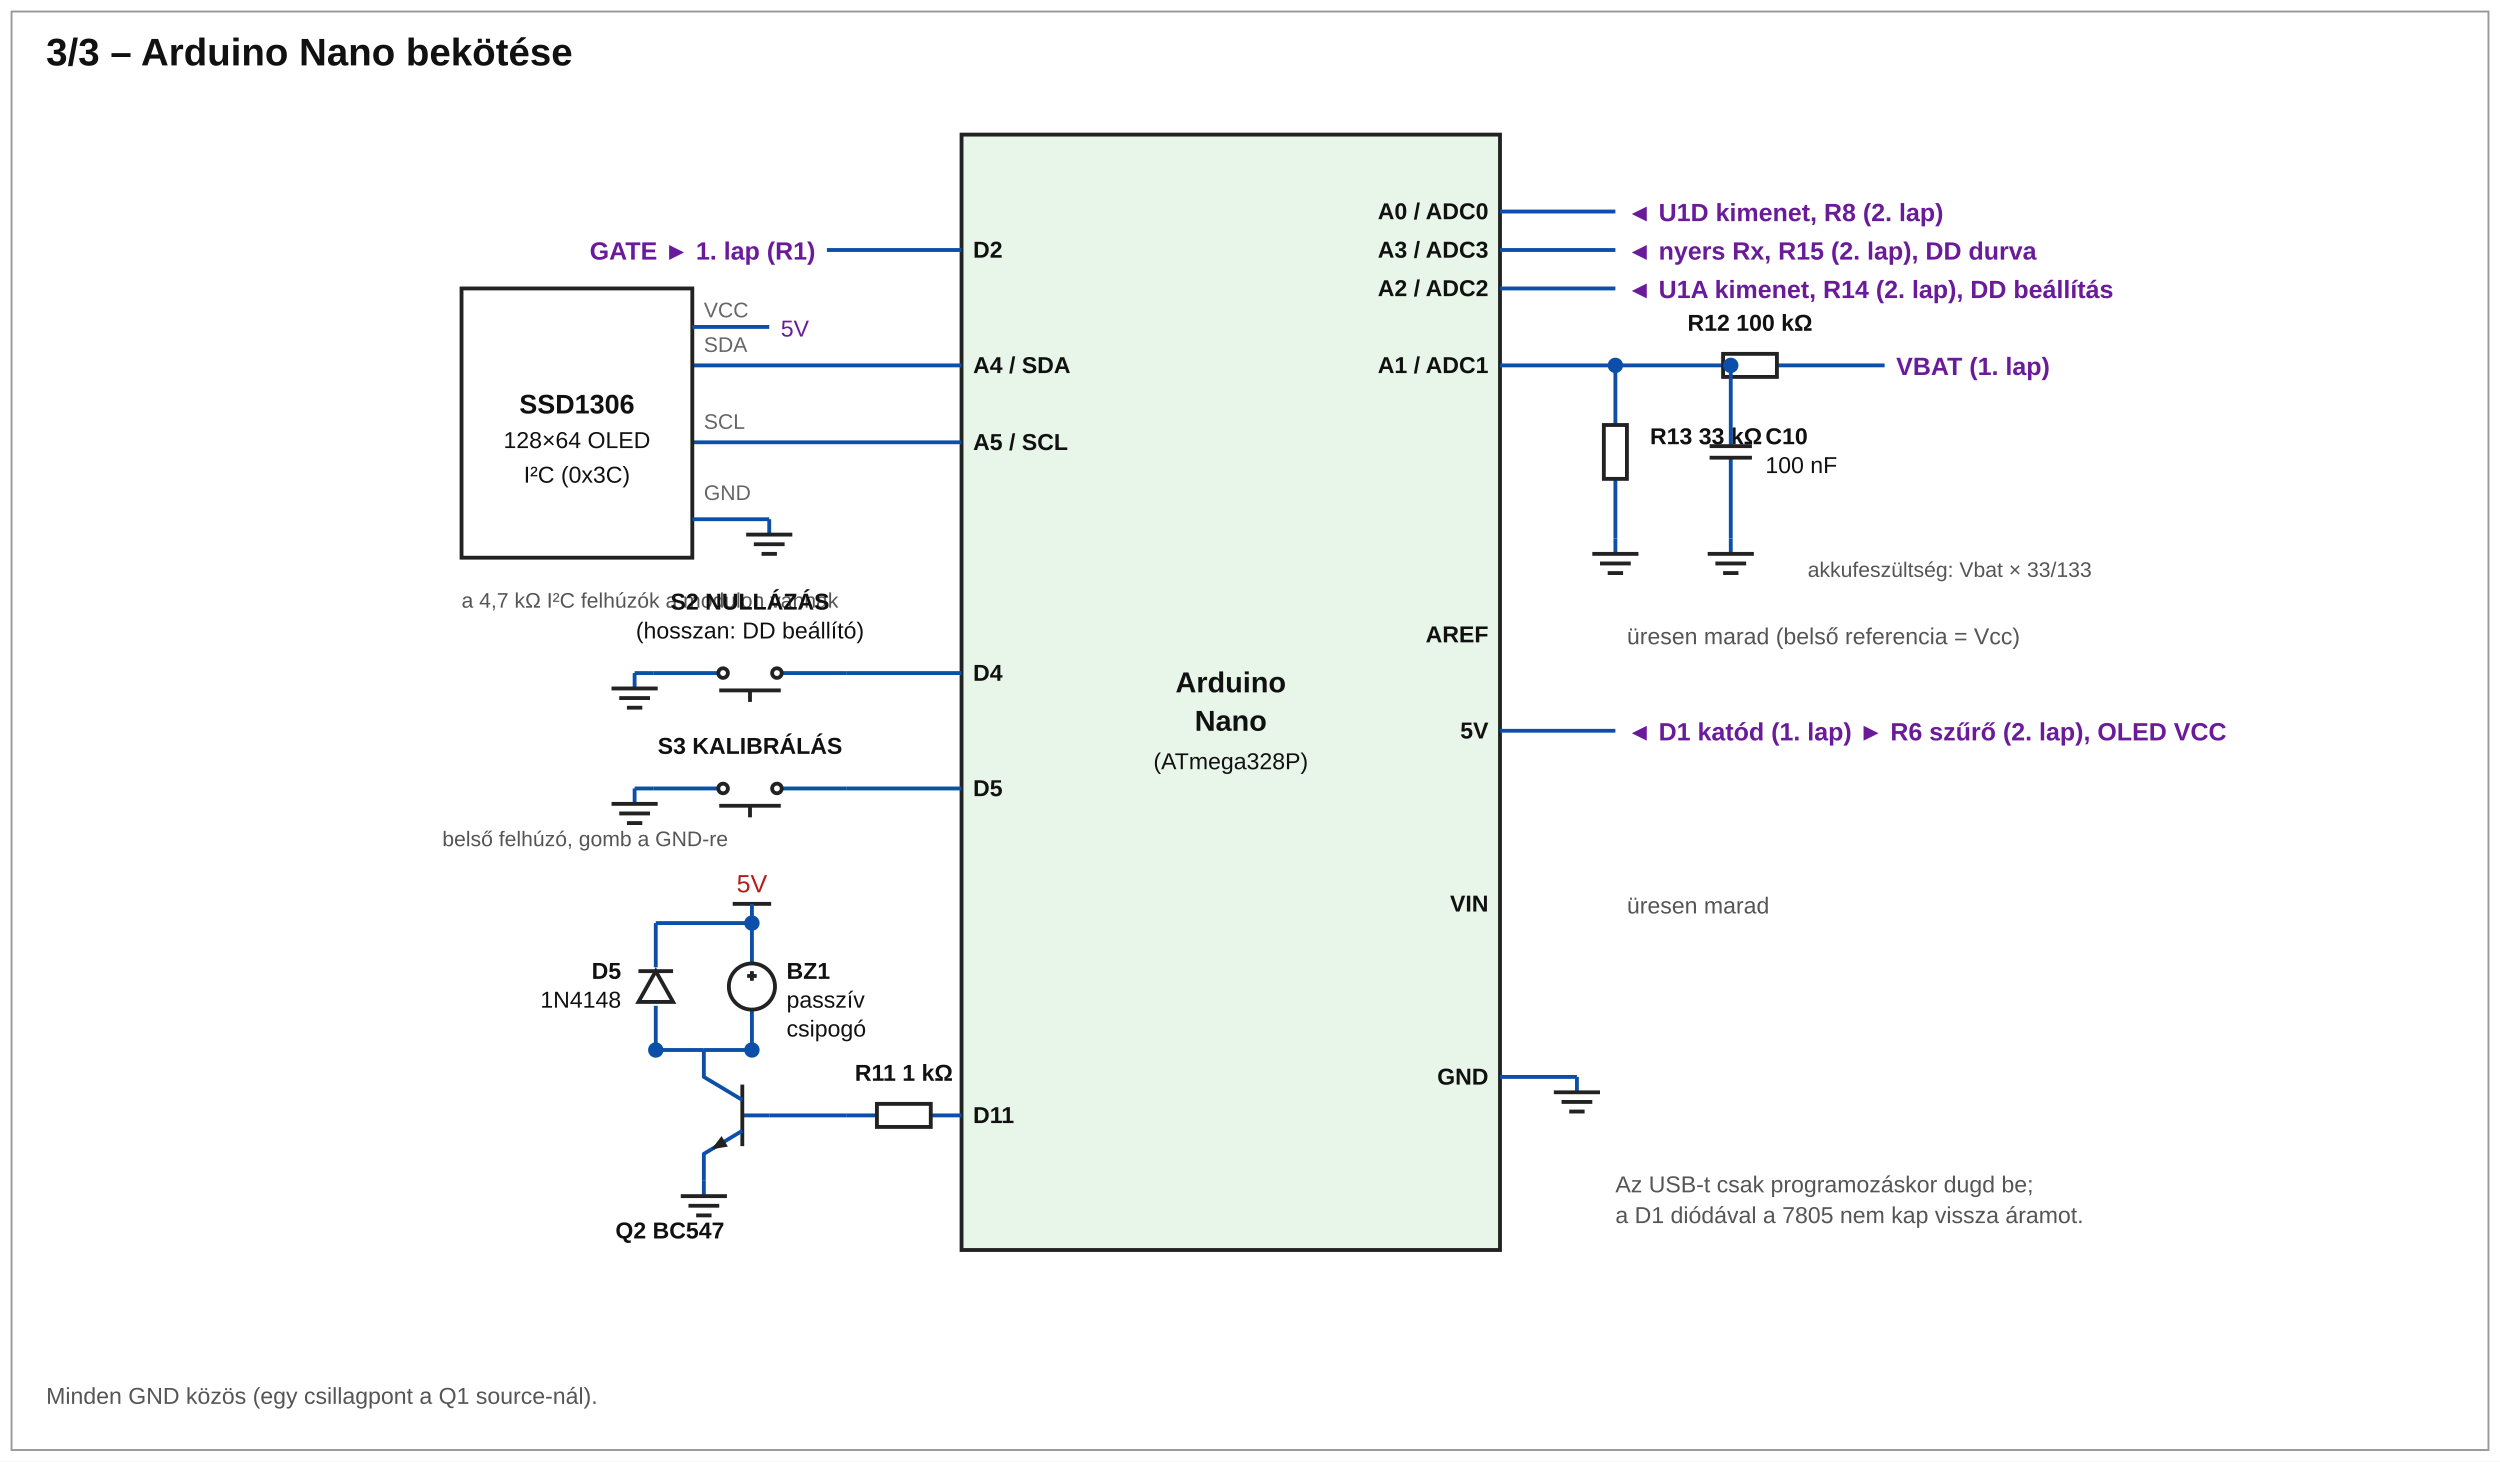
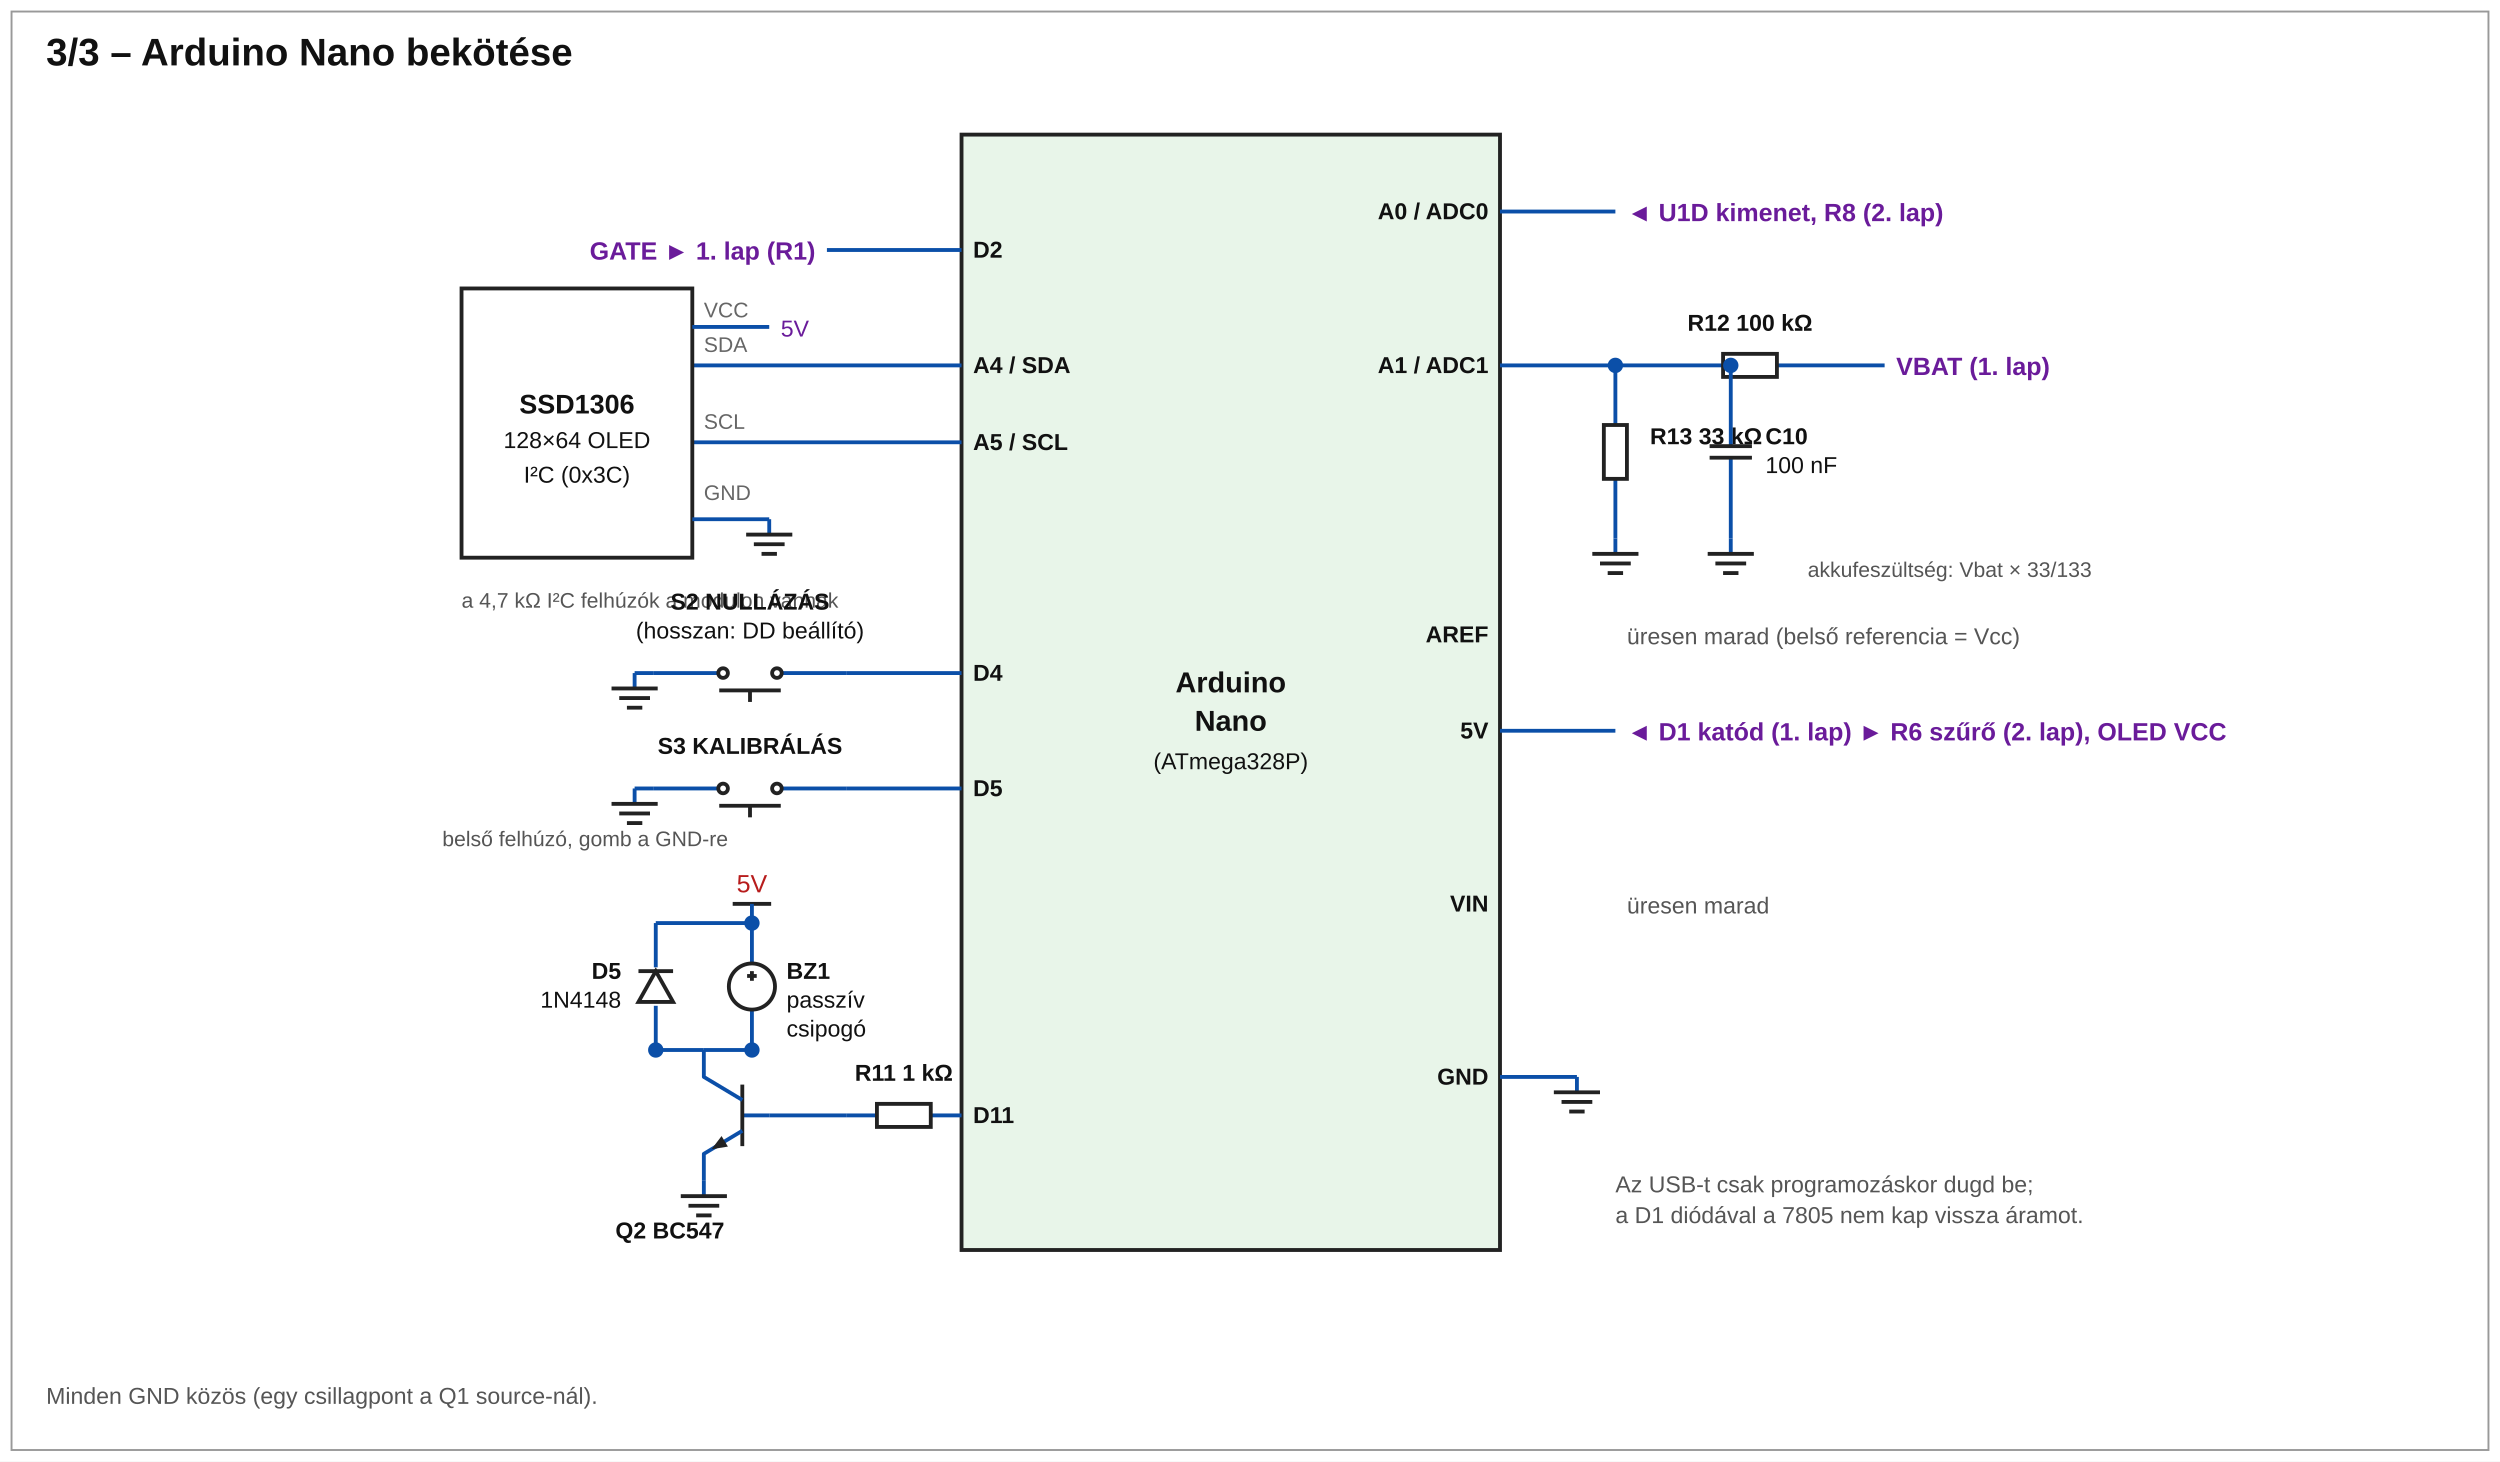
<svg xmlns="http://www.w3.org/2000/svg" width="1300" height="760" viewBox="0 0 1300 760" font-family="Segoe UI, Arial, sans-serif">
  <rect width="100%" height="100%" fill="#fff" />
  <rect x="6" y="6" width="1288" height="748" fill="none" stroke="#999" />
  <text x="24" y="34" font-size="20" font-weight="bold" fill="#111">3/3 – Arduino Nano bekötése</text>
  <rect x="500" y="70" width="280" height="580" fill="#e8f5e9" stroke="#222" stroke-width="2" />
  <text x="640" y="360" font-size="15" text-anchor="middle" fill="#111" font-weight="bold">Arduino</text>
  <text x="640" y="380" font-size="15" text-anchor="middle" fill="#111" font-weight="bold">Nano</text>
  <text x="640" y="400" font-size="12" text-anchor="middle" fill="#111">(ATmega328P)</text>
  <text x="506" y="134" font-size="12" text-anchor="start" fill="#111" font-weight="bold">D2</text>
  <polyline points="500,130 430,130" fill="none" stroke="#0b4fa8" stroke-width="2" stroke-linejoin="round" />
  <text x="424" y="135" font-size="13" text-anchor="end" fill="#6a1b9a" font-weight="bold">GATE ► 1. lap (R1)</text>
  <text x="506" y="194" font-size="12" text-anchor="start" fill="#111" font-weight="bold">A4 / SDA</text>
  <polyline points="500,190 360,190" fill="none" stroke="#0b4fa8" stroke-width="2" stroke-linejoin="round" />
  <text x="506" y="234" font-size="12" text-anchor="start" fill="#111" font-weight="bold">A5 / SCL</text>
  <polyline points="500,230 360,230" fill="none" stroke="#0b4fa8" stroke-width="2" stroke-linejoin="round" />
  <rect x="240" y="150" width="120" height="140" fill="#fff" stroke="#222" stroke-width="2" />
  <text x="300" y="215" font-size="14" text-anchor="middle" fill="#111" font-weight="bold">SSD1306</text>
  <text x="300" y="233" font-size="12" text-anchor="middle" fill="#111">128×64 OLED</text>
  <text x="300" y="251" font-size="12" text-anchor="middle" fill="#111">I²C (0x3C)</text>
  <text x="366" y="165" font-size="11" text-anchor="start" fill="#666">VCC</text>
  <text x="366" y="183" font-size="11" text-anchor="start" fill="#666">SDA</text>
  <text x="366" y="223" font-size="11" text-anchor="start" fill="#666">SCL</text>
  <text x="366" y="260" font-size="11" text-anchor="start" fill="#666">GND</text>
  <polyline points="360,170 400,170" fill="none" stroke="#0b4fa8" stroke-width="2" stroke-linejoin="round" />
  <text x="406" y="175" font-size="12" text-anchor="start" fill="#6a1b9a">5V</text>
  <polyline points="360,270 400,270" fill="none" stroke="#0b4fa8" stroke-width="2" stroke-linejoin="round" />
  <polyline points="400,270 400,278" fill="none" stroke="#0b4fa8" stroke-width="2" stroke-linejoin="round" />
  <polyline points="388,278 412,278" fill="none" stroke="#222" stroke-width="2" stroke-linejoin="round" />
  <polyline points="392,283 408,283" fill="none" stroke="#222" stroke-width="2" stroke-linejoin="round" />
  <polyline points="396,288 404,288" fill="none" stroke="#222" stroke-width="2" stroke-linejoin="round" />
  <text x="240" y="316" font-size="11" text-anchor="start" fill="#555">a 4,7 kΩ I²C felhúzók a modulon vannak</text>
  <text x="506" y="354" font-size="12" text-anchor="start" fill="#111" font-weight="bold">D4</text>
  <polyline points="500,350 440,350" fill="none" stroke="#0b4fa8" stroke-width="2" stroke-linejoin="round" />
  <g transform="translate(390,350) rotate(180)" fill="none" stroke="#222" stroke-width="2">
    <line x1="-50" y1="0" x2="-16" y2="0" stroke="#0b4fa8" />
    <line x1="16" y1="0" x2="50" y2="0" stroke="#0b4fa8" />
    <circle cx="-14" cy="0" r="2.5" fill="#fff" />
    <circle cx="14" cy="0" r="2.5" fill="#fff" />
    <line x1="-16" y1="-9" x2="16" y2="-9" />
    <line x1="0" y1="-9" x2="0" y2="-15" />
  </g>
  <text x="390" y="332" font-size="12" text-anchor="middle" fill="#111">(hosszan: DD beállító)</text>
  <text x="390" y="317" font-size="12" text-anchor="middle" fill="#111" font-weight="bold">S2  NULLÁZÁS</text>
  <polyline points="340,350 330,350" fill="none" stroke="#0b4fa8" stroke-width="2" stroke-linejoin="round" />
  <polyline points="330,350 330,358" fill="none" stroke="#0b4fa8" stroke-width="2" stroke-linejoin="round" />
  <polyline points="318,358 342,358" fill="none" stroke="#222" stroke-width="2" stroke-linejoin="round" />
  <polyline points="322,363 338,363" fill="none" stroke="#222" stroke-width="2" stroke-linejoin="round" />
  <polyline points="326,368 334,368" fill="none" stroke="#222" stroke-width="2" stroke-linejoin="round" />
  <text x="506" y="414" font-size="12" text-anchor="start" fill="#111" font-weight="bold">D5</text>
  <polyline points="500,410 440,410" fill="none" stroke="#0b4fa8" stroke-width="2" stroke-linejoin="round" />
  <g transform="translate(390,410) rotate(180)" fill="none" stroke="#222" stroke-width="2">
    <line x1="-50" y1="0" x2="-16" y2="0" stroke="#0b4fa8" />
    <line x1="16" y1="0" x2="50" y2="0" stroke="#0b4fa8" />
    <circle cx="-14" cy="0" r="2.5" fill="#fff" />
    <circle cx="14" cy="0" r="2.5" fill="#fff" />
    <line x1="-16" y1="-9" x2="16" y2="-9" />
    <line x1="0" y1="-9" x2="0" y2="-15" />
  </g>
  <text x="390" y="392" font-size="12" text-anchor="middle" fill="#111" font-weight="bold">S3  KALIBRÁLÁS</text>
  <polyline points="340,410 330,410" fill="none" stroke="#0b4fa8" stroke-width="2" stroke-linejoin="round" />
  <polyline points="330,410 330,418" fill="none" stroke="#0b4fa8" stroke-width="2" stroke-linejoin="round" />
  <polyline points="318,418 342,418" fill="none" stroke="#222" stroke-width="2" stroke-linejoin="round" />
  <polyline points="322,423 338,423" fill="none" stroke="#222" stroke-width="2" stroke-linejoin="round" />
  <polyline points="326,428 334,428" fill="none" stroke="#222" stroke-width="2" stroke-linejoin="round" />
  <text x="230" y="440" font-size="11" text-anchor="start" fill="#555">belső felhúzó, gomb a GND-re</text>
  <text x="506" y="584" font-size="12" text-anchor="start" fill="#111" font-weight="bold">D11</text>
  <polyline points="500,580 500,580" fill="none" stroke="#0b4fa8" stroke-width="2" stroke-linejoin="round" />
  <g transform="translate(470,580) rotate(180)" fill="none" stroke="#222" stroke-width="2">
    <line x1="-30" y1="0" x2="-14" y2="0" stroke="#0b4fa8" />
    <line x1="14" y1="0" x2="30" y2="0" stroke="#0b4fa8" />
    <rect x="-14" y="-6" width="28" height="12" fill="#fff" />
  </g>
  <text x="470" y="562" font-size="12" text-anchor="middle" fill="#111" font-weight="bold">R11 1 kΩ</text>
  <polyline points="400,580 386,580" fill="none" stroke="#0b4fa8" stroke-width="2" stroke-linejoin="round" />
  <polyline points="386,564 386,596" fill="none" stroke="#222" stroke-width="2" stroke-linejoin="round" />
  <polyline points="386,572 366,560 366,546" fill="none" stroke="#0b4fa8" stroke-width="2" stroke-linejoin="round" />
  <polyline points="386,588 366,600 366,614" fill="none" stroke="#0b4fa8" stroke-width="2" stroke-linejoin="round" />
  <polygon points="370,597.6 375.214,590.74 378.506,596.228" fill="#222" />
  <polyline points="440,580 400,580" fill="none" stroke="#0b4fa8" stroke-width="2" stroke-linejoin="round" />
  <text x="320" y="644" font-size="12" text-anchor="start" fill="#111" font-weight="bold">Q2 BC547</text>
  <polyline points="366,614 366,622" fill="none" stroke="#0b4fa8" stroke-width="2" stroke-linejoin="round" />
  <polyline points="354,622 378,622" fill="none" stroke="#222" stroke-width="2" stroke-linejoin="round" />
  <polyline points="358,627 374,627" fill="none" stroke="#222" stroke-width="2" stroke-linejoin="round" />
  <polyline points="362,632 370,632" fill="none" stroke="#222" stroke-width="2" stroke-linejoin="round" />
  <polyline points="381,470 401,470" fill="none" stroke="#222" stroke-width="2" stroke-linejoin="round" />
  <text x="391" y="464" font-size="13" text-anchor="middle" fill="#b71c1c">5V</text>
  <polyline points="391,470 391,480" fill="none" stroke="#0b4fa8" stroke-width="2" stroke-linejoin="round" />
  <g transform="translate(391,513) rotate(90)" fill="none" stroke="#222" stroke-width="2">
    <line x1="-33" y1="0" x2="-12" y2="0" stroke="#0b4fa8" />
    <line x1="12" y1="0" x2="33" y2="0" stroke="#0b4fa8" />
    <circle cx="0" cy="0" r="12" fill="#fff" />
    <line x1="-8" y1="0" x2="-3" y2="0" />
    <line x1="-5.5" y1="-2.5" x2="-5.5" y2="2.5" />
  </g>
  <text x="409" y="509" font-size="12" text-anchor="start" fill="#111" font-weight="bold">BZ1</text>
  <text x="409" y="524" font-size="12" text-anchor="start" fill="#111">passzív</text>
  <text x="409" y="539" font-size="12" text-anchor="start" fill="#111">csipogó</text>
  <polyline points="391,546 366,546" fill="none" stroke="#0b4fa8" stroke-width="2" stroke-linejoin="round" />
  <g transform="translate(341,513) rotate(-90)" fill="none" stroke="#222" stroke-width="2">
    <line x1="-33" y1="0" x2="-10" y2="0" stroke="#0b4fa8" />
    <line x1="10" y1="0" x2="33" y2="0" stroke="#0b4fa8" />
    <polygon points="-8,-9 -8,9 8,0" fill="#fff" />
    <line x1="8" y1="-9" x2="8" y2="9" />
  </g>
  <text x="323" y="509" font-size="12" text-anchor="end" fill="#111" font-weight="bold">D5</text>
  <text x="323" y="524" font-size="12" text-anchor="end" fill="#111">1N4148</text>
  <polyline points="341,480 391,480" fill="none" stroke="#0b4fa8" stroke-width="2" stroke-linejoin="round" />
  <circle cx="391" cy="480" r="4" fill="#0b4fa8" />
  <circle cx="391" cy="546" r="4" fill="#0b4fa8" />
  <circle cx="341" cy="546" r="4" fill="#0b4fa8" />
  <polyline points="341,546 366,546" fill="none" stroke="#0b4fa8" stroke-width="2" stroke-linejoin="round" />
  <text x="774" y="114" font-size="12" text-anchor="end" fill="#111" font-weight="bold">A0 / ADC0</text>
  <polyline points="780,110 840,110" fill="none" stroke="#0b4fa8" stroke-width="2" stroke-linejoin="round" />
  <text x="846" y="115" font-size="13" text-anchor="start" fill="#6a1b9a" font-weight="bold">◄ U1D kimenet, R8 (2. lap)</text>
-   <text x="774" y="134" font-size="12" text-anchor="end" fill="#111" font-weight="bold">A3 / ADC3</text>
-   <polyline points="780,130 840,130" fill="none" stroke="#0b4fa8" stroke-width="2" stroke-linejoin="round" />
-   <text x="846" y="135" font-size="13" text-anchor="start" fill="#6a1b9a" font-weight="bold">◄ nyers Rx, R15 (2. lap), DD durva</text>
-   <text x="774" y="154" font-size="12" text-anchor="end" fill="#111" font-weight="bold">A2 / ADC2</text>
-   <polyline points="780,150 840,150" fill="none" stroke="#0b4fa8" stroke-width="2" stroke-linejoin="round" />
-   <text x="846" y="155" font-size="13" text-anchor="start" fill="#6a1b9a" font-weight="bold">◄ U1A kimenet, R14 (2. lap), DD beállítás</text>
  <text x="774" y="194" font-size="12" text-anchor="end" fill="#111" font-weight="bold">A1 / ADC1</text>
  <polyline points="780,190 840,190" fill="none" stroke="#0b4fa8" stroke-width="2" stroke-linejoin="round" />
  <circle cx="840" cy="190" r="4" fill="#0b4fa8" />
  <g transform="translate(910,190) rotate(0)" fill="none" stroke="#222" stroke-width="2">
    <line x1="-70" y1="0" x2="-14" y2="0" stroke="#0b4fa8" />
    <line x1="14" y1="0" x2="70" y2="0" stroke="#0b4fa8" />
    <rect x="-14" y="-6" width="28" height="12" fill="#fff" />
  </g>
  <text x="910" y="172" font-size="12" text-anchor="middle" fill="#111" font-weight="bold">R12 100 kΩ</text>
  <text x="986" y="195" font-size="13" text-anchor="start" fill="#6a1b9a" font-weight="bold">VBAT (1. lap)</text>
  <g transform="translate(840,235) rotate(90)" fill="none" stroke="#222" stroke-width="2">
    <line x1="-45" y1="0" x2="-14" y2="0" stroke="#0b4fa8" />
    <line x1="14" y1="0" x2="45" y2="0" stroke="#0b4fa8" />
    <rect x="-14" y="-6" width="28" height="12" fill="#fff" />
  </g>
  <text x="858" y="231" font-size="12" text-anchor="start" fill="#111" font-weight="bold">R13 33 kΩ</text>
  <polyline points="840,280 840,288" fill="none" stroke="#0b4fa8" stroke-width="2" stroke-linejoin="round" />
  <polyline points="828,288 852,288" fill="none" stroke="#222" stroke-width="2" stroke-linejoin="round" />
  <polyline points="832,293 848,293" fill="none" stroke="#222" stroke-width="2" stroke-linejoin="round" />
  <polyline points="836,298 844,298" fill="none" stroke="#222" stroke-width="2" stroke-linejoin="round" />
  <g transform="translate(900,235) rotate(90)" fill="none" stroke="#222" stroke-width="2">
    <line x1="-45" y1="0" x2="-3" y2="0" stroke="#0b4fa8" />
    <line x1="3" y1="0" x2="45" y2="0" stroke="#0b4fa8" />
    <line x1="-3" y1="-11" x2="-3" y2="11" />
    <line x1="3" y1="-11" x2="3" y2="11" />
  </g>
  <text x="918" y="231" font-size="12" text-anchor="start" fill="#111" font-weight="bold">C10</text>
  <text x="918" y="246" font-size="12" text-anchor="start" fill="#111">100 nF</text>
  <circle cx="900" cy="190" r="4" fill="#0b4fa8" />
  <polyline points="900,280 900,288" fill="none" stroke="#0b4fa8" stroke-width="2" stroke-linejoin="round" />
  <polyline points="888,288 912,288" fill="none" stroke="#222" stroke-width="2" stroke-linejoin="round" />
  <polyline points="892,293 908,293" fill="none" stroke="#222" stroke-width="2" stroke-linejoin="round" />
  <polyline points="896,298 904,298" fill="none" stroke="#222" stroke-width="2" stroke-linejoin="round" />
  <text x="940" y="300" font-size="11" text-anchor="start" fill="#555">akkufeszültség: Vbat × 33/133</text>
  <text x="774" y="334" font-size="12" text-anchor="end" fill="#111" font-weight="bold">AREF</text>
  <text x="846" y="335" font-size="12" text-anchor="start" fill="#555">üresen marad (belső referencia = Vcc)</text>
  <text x="774" y="384" font-size="12" text-anchor="end" fill="#111" font-weight="bold">5V</text>
  <polyline points="780,380 840,380" fill="none" stroke="#0b4fa8" stroke-width="2" stroke-linejoin="round" />
  <text x="846" y="385" font-size="13" text-anchor="start" fill="#6a1b9a" font-weight="bold">◄ D1 katód (1. lap) ► R6 szűrő (2. lap), OLED VCC</text>
  <text x="774" y="474" font-size="12" text-anchor="end" fill="#111" font-weight="bold">VIN</text>
  <text x="846" y="475" font-size="12" text-anchor="start" fill="#555">üresen marad</text>
  <text x="774" y="564" font-size="12" text-anchor="end" fill="#111" font-weight="bold">GND</text>
  <polyline points="780,560 820,560" fill="none" stroke="#0b4fa8" stroke-width="2" stroke-linejoin="round" />
  <polyline points="820,560 820,568" fill="none" stroke="#0b4fa8" stroke-width="2" stroke-linejoin="round" />
  <polyline points="808,568 832,568" fill="none" stroke="#222" stroke-width="2" stroke-linejoin="round" />
  <polyline points="812,573 828,573" fill="none" stroke="#222" stroke-width="2" stroke-linejoin="round" />
  <polyline points="816,578 824,578" fill="none" stroke="#222" stroke-width="2" stroke-linejoin="round" />
  <text x="840" y="620" font-size="12" text-anchor="start" fill="#555">Az USB-t csak programozáskor dugd be;</text>
  <text x="840" y="636" font-size="12" text-anchor="start" fill="#555">a D1 diódával a 7805 nem kap vissza áramot.</text>
  <text x="24" y="730" font-size="12" text-anchor="start" fill="#555">Minden GND közös (egy csillagpont a Q1 source-nál).</text>
</svg>
